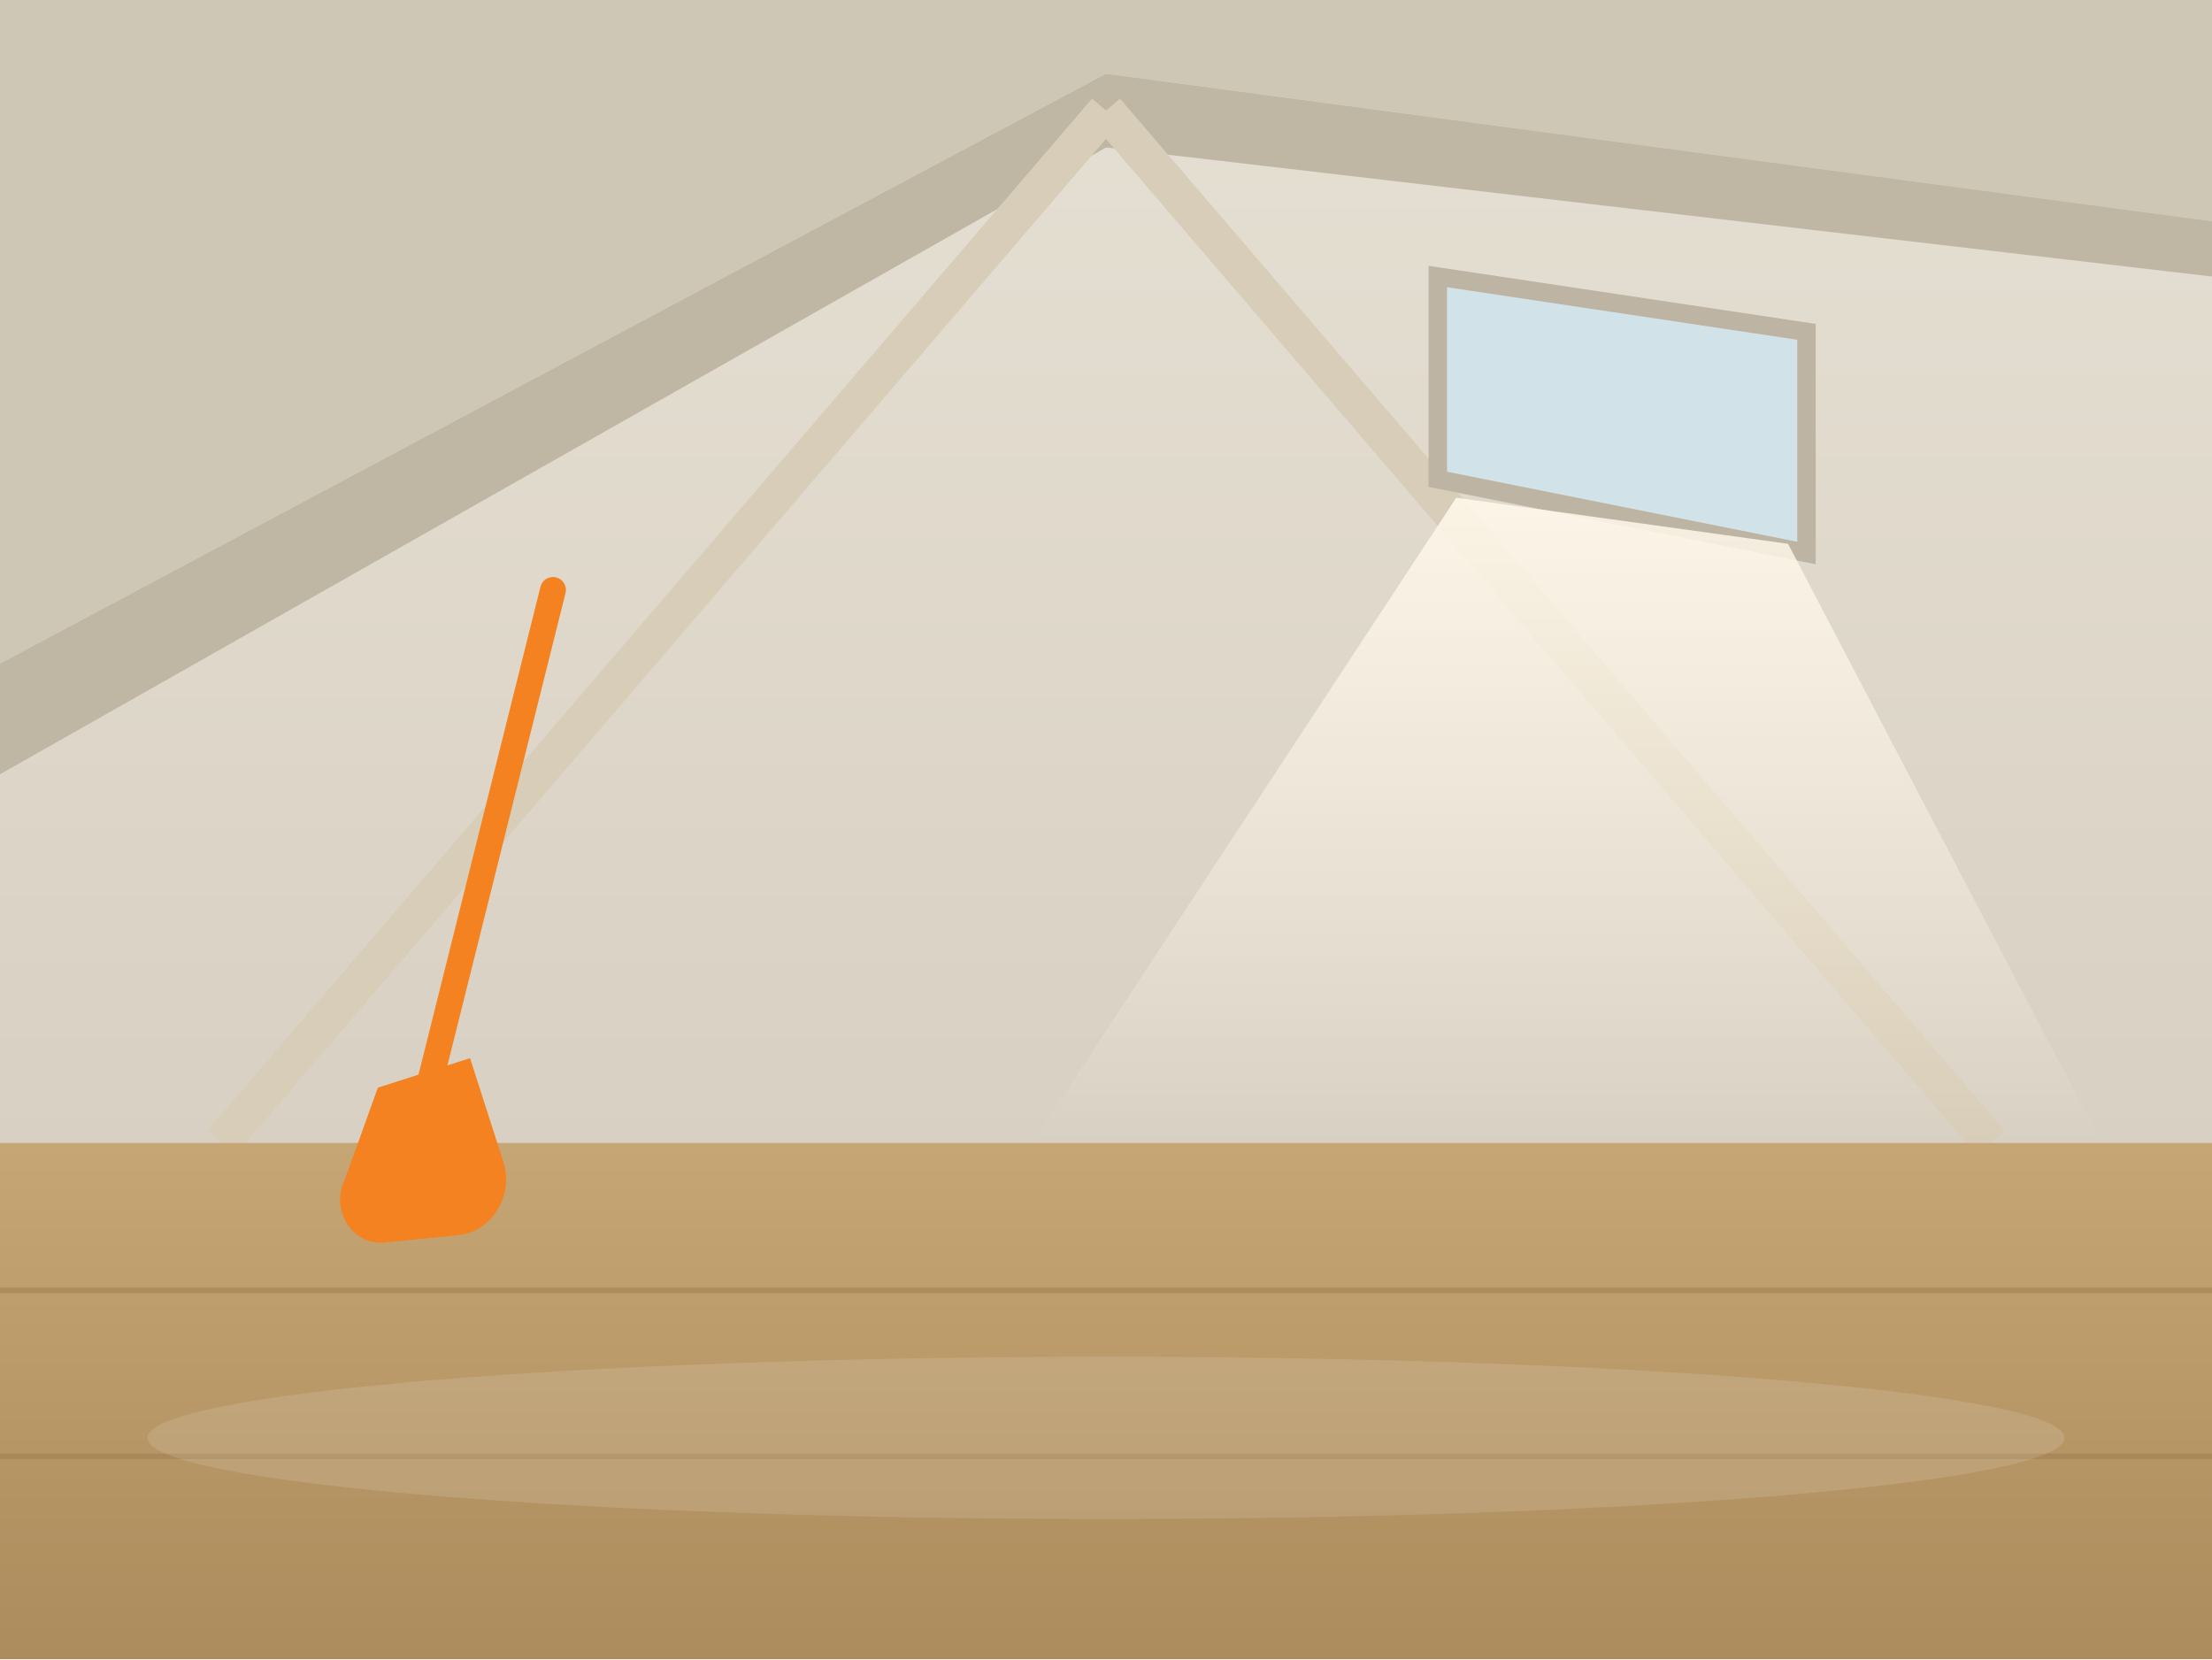
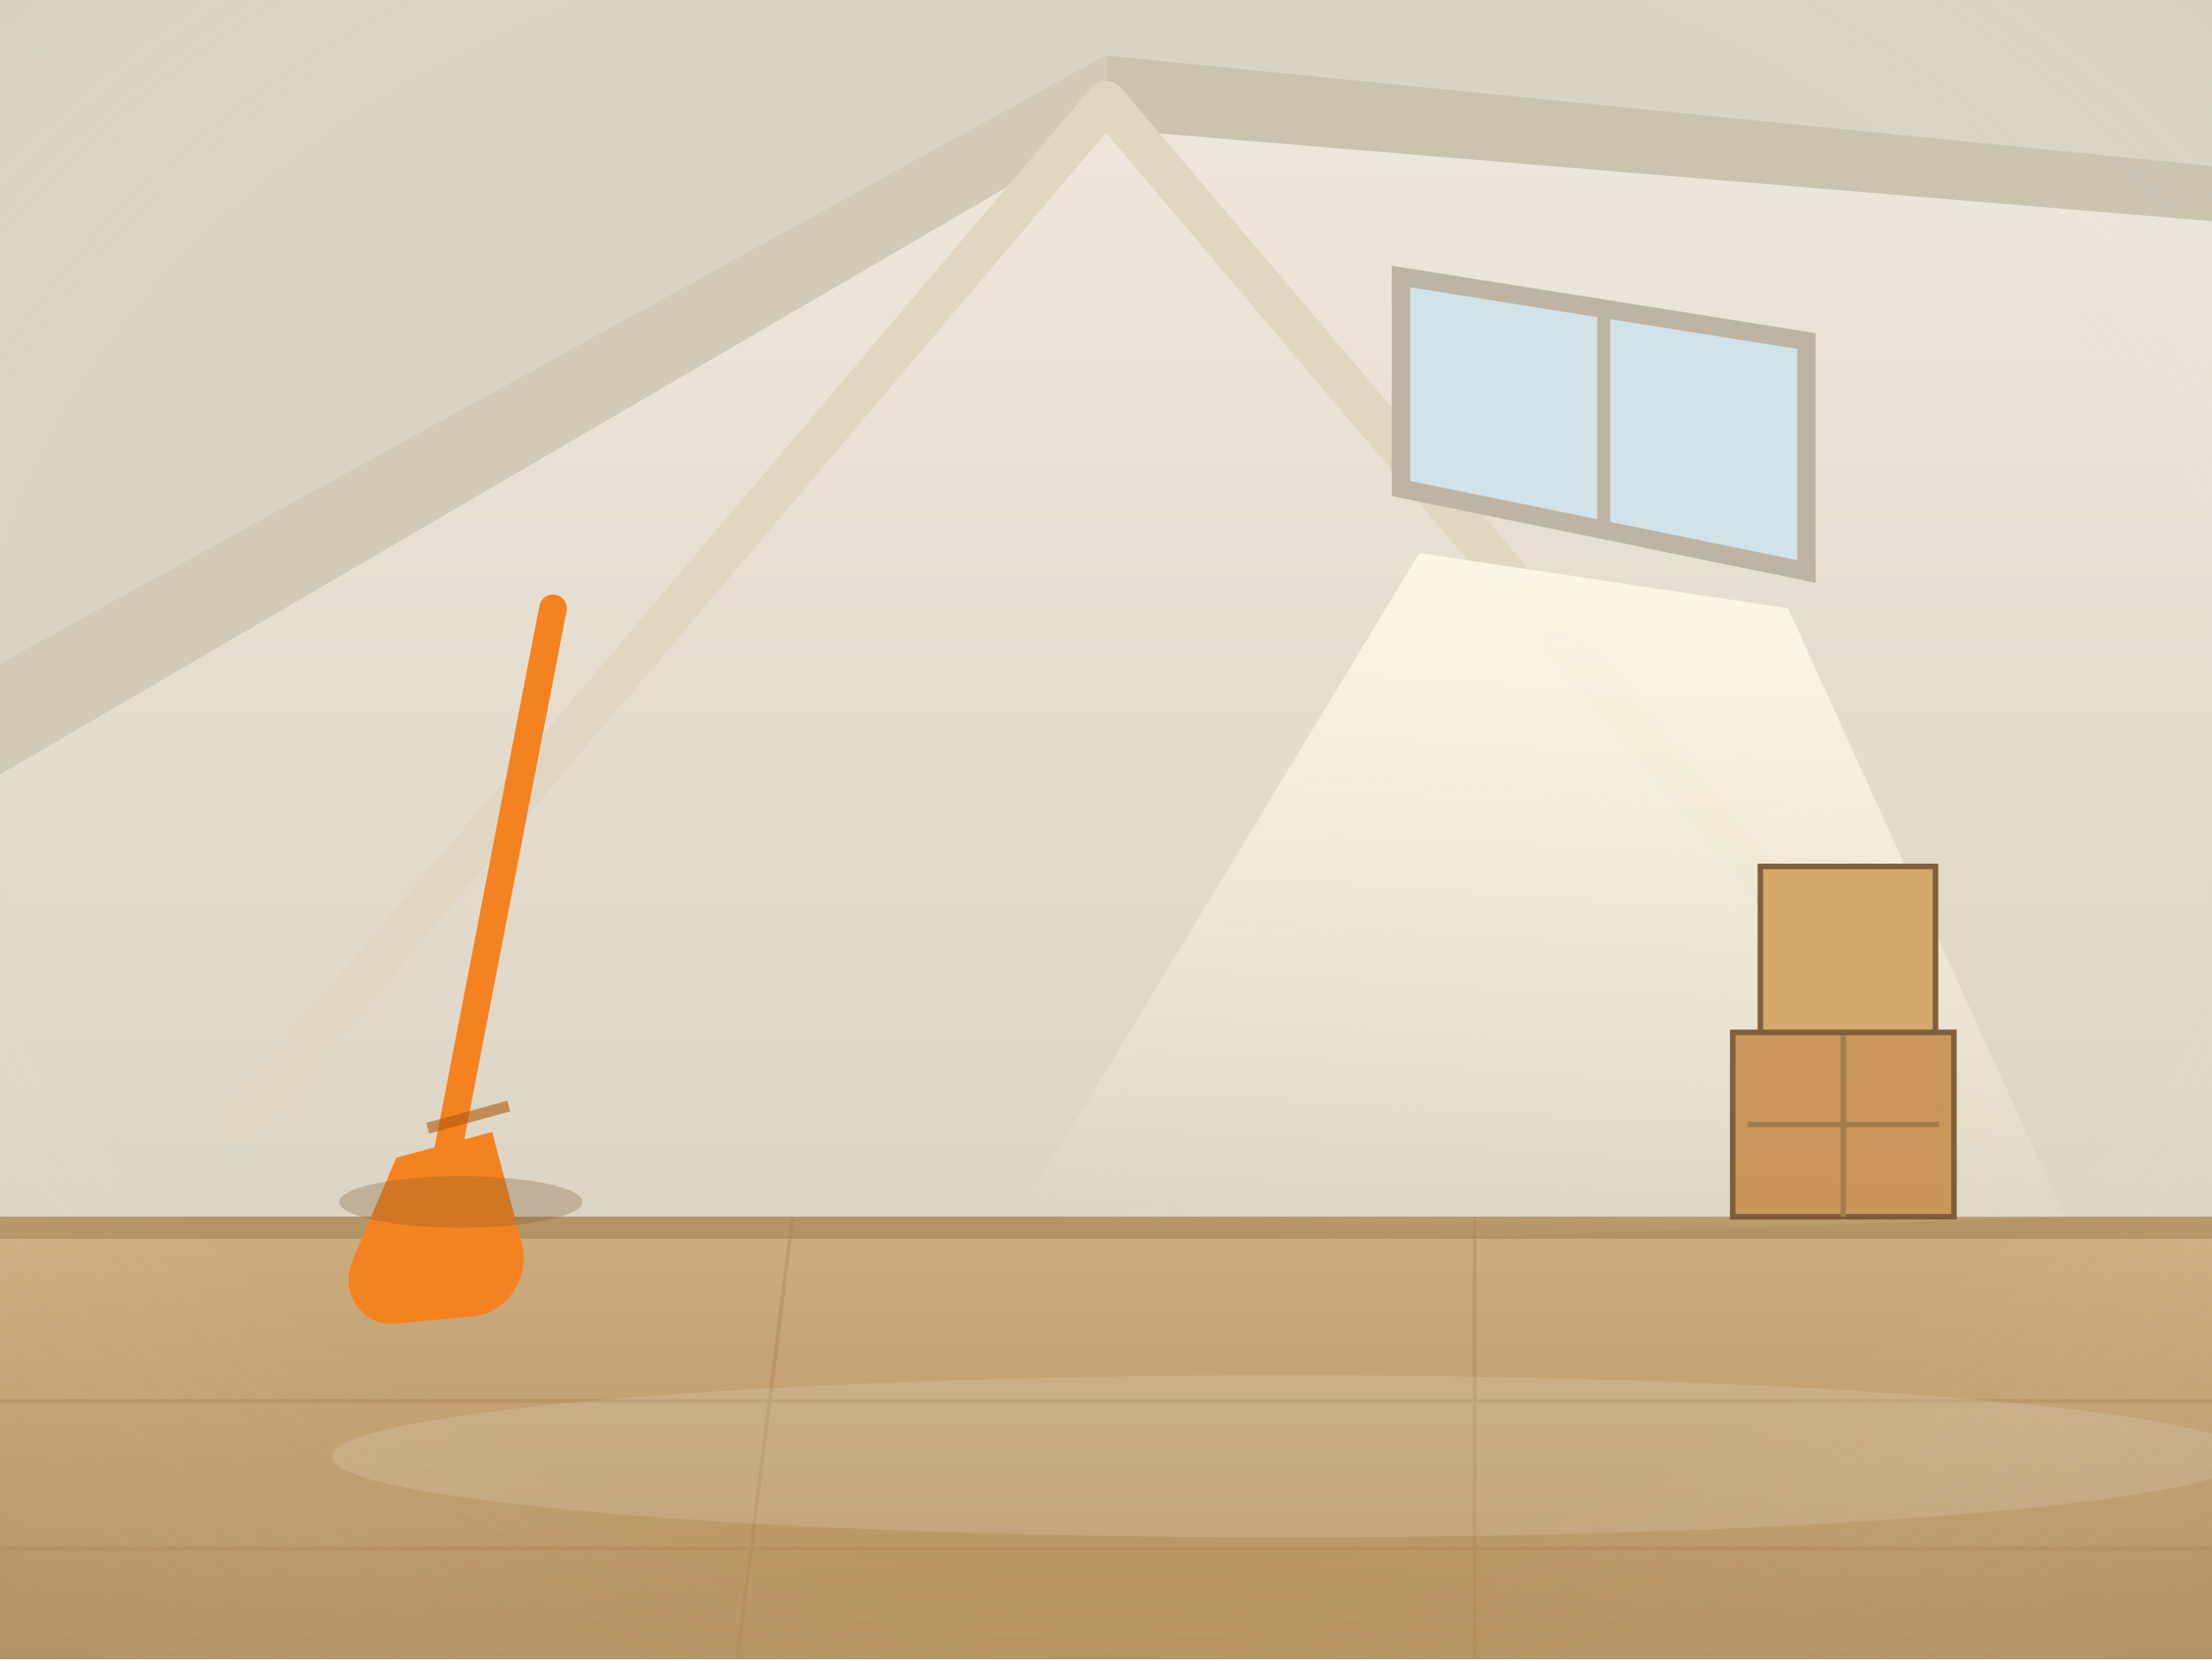
<svg xmlns="http://www.w3.org/2000/svg" width="1200" height="900" viewBox="0 0 1200 900" role="img" aria-label="Dachboden nachher – besenrein">
  <defs>
-     <linearGradient id="dnWall" x1="0" y1="0" x2="0" y2="1">
-       <stop offset="0" stop-color="#e6e0d4" />
-       <stop offset="1" stop-color="#d2cabb" />
+     <linearGradient id="dn-wall" x1="0" y1="0" x2="0" y2="1">
+       <stop offset="0" stop-color="#efe9dd" />
+       <stop offset="1" stop-color="#ddd5c4" />
    </linearGradient>
-     <linearGradient id="dnFloor" x1="0" y1="0" x2="0" y2="1">
-       <stop offset="0" stop-color="#c6a674" />
-       <stop offset="1" stop-color="#ac8b5c" />
+     <linearGradient id="dn-floor" x1="0" y1="0" x2="0" y2="1">
+       <stop offset="0" stop-color="#cdae80" />
+       <stop offset="1" stop-color="#b3915f" />
    </linearGradient>
-     <linearGradient id="dnLight" x1="0" y1="0" x2="0" y2="1">
-       <stop offset="0" stop-color="#fff8ea" stop-opacity="0.9" />
-       <stop offset="1" stop-color="#fff8ea" stop-opacity="0" />
+     <linearGradient id="dn-light" x1="0.55" y1="0" x2="0.45" y2="1">
+       <stop offset="0" stop-color="#fff8e6" stop-opacity="0.92" />
+       <stop offset="1" stop-color="#fff8e6" stop-opacity="0" />
    </linearGradient>
+     <radialGradient id="dn-vig" cx="0.5" cy="0.45" r="0.82">
+       <stop offset="0.6" stop-color="#fff" stop-opacity="0" />
+       <stop offset="1" stop-color="#8a7a5f" stop-opacity="0.18" />
+     </radialGradient>
  </defs>
-   <rect width="1200" height="900" fill="url(#dnWall)" />
-   <polygon points="0,0 1200,0 1200,120 600,40 0,360" fill="#cfc7b6" />
-   <polygon points="0,360 600,40 1200,120 1200,150 600,80 0,420" fill="#bfb6a4" />
-   <line x1="600" y1="60" x2="120" y2="620" stroke="#d8cdb8" stroke-width="20" />
-   <line x1="600" y1="60" x2="1080" y2="620" stroke="#d8cdb8" stroke-width="20" />
-   <rect y="620" width="1200" height="280" fill="url(#dnFloor)" />
-   <g stroke="#9c7c4e" stroke-width="3" opacity="0.5">
-     <line x1="0" y1="700" x2="1200" y2="700" />
-     <line x1="0" y1="790" x2="1200" y2="790" />
+   <rect width="1200" height="660" fill="url(#dn-wall)" />
+   <polygon points="0,0 1200,0 1200,90 600,30 0,360" fill="#dcd4c2" />
+   <polygon points="0,360 600,30 1200,90 1200,120 600,70 0,420" fill="#cbc2af" />
+   <polygon points="600,30 600,70 0,420 0,360" fill="#d3cab8" />
+   <g stroke="#e0d6c1" stroke-width="22" stroke-linecap="round">
+     <line x1="600" y1="55" x2="130" y2="610" />
+     <line x1="600" y1="55" x2="1070" y2="610" />
  </g>
-   <polygon points="780,150 980,180 980,300 780,260" fill="#d2e2e9" stroke="#bdb4a3" stroke-width="10" />
-   <polygon points="790,270 970,295 1140,620 560,620" fill="url(#dnLight)" />
-   <ellipse cx="600" cy="780" rx="520" ry="44" fill="#ffffff" opacity="0.12" />
+   <rect y="660" width="1200" height="240" fill="url(#dn-floor)" />
+   <polygon points="0,660 1200,660 1200,672 0,672" fill="#9c7c4e" opacity="0.5" />
+   <g stroke="#a8824f" stroke-width="2" opacity="0.4">
+     <line x1="0" y1="760" x2="1200" y2="760" />
+     <line x1="0" y1="840" x2="1200" y2="840" />
+     <line x1="430" y1="660" x2="400" y2="900" />
+     <line x1="800" y1="660" x2="800" y2="900" />
+   </g>
+   <polygon points="760,150 980,185 980,310 760,265" fill="#d2e2e9" stroke="#bdb4a3" stroke-width="10" />
+   <line x1="870" y1="167" x2="870" y2="287" stroke="#bdb4a3" stroke-width="7" />
+   <polygon points="770,300 970,330 1120,660 540,680" fill="url(#dn-light)" />
+   <ellipse cx="700" cy="790" rx="520" ry="44" fill="#ffffff" opacity="0.13" />
  <g>
-     <line x1="300" y1="320" x2="230" y2="600" stroke="#F58220" stroke-width="14" stroke-linecap="round" />
-     <path d="M205 590l50-16 18 56c6 18-6 38-24 40l-40 4c-18 2-30-18-22-34z" fill="#F58220" />
+     <line x1="300" y1="330" x2="240" y2="640" stroke="#F58220" stroke-width="15" stroke-linecap="round" />
+     <path d="M215 628l52-14 16 60c5 18-7 38-26 40l-42 4c-19 2-32-18-23-36z" fill="#F58220" />
+     <path d="M232 612l44-12" stroke="#b0570b" stroke-width="6" opacity="0.6" />
+     <ellipse cx="250" cy="652" rx="66" ry="14" fill="#7a5a2f" opacity="0.3" />
  </g>
+   <g stroke="#7c5733" stroke-width="3" opacity="0.95">
+     <rect x="940" y="560" width="120" height="100" fill="#c79355" />
+     <path d="M1000 560v100M948 610h104" stroke="#a07a45" />
+     <rect x="955" y="470" width="95" height="90" fill="#d3a566" />
+   </g>
+   <rect width="1200" height="900" fill="url(#dn-vig)" />
</svg>
